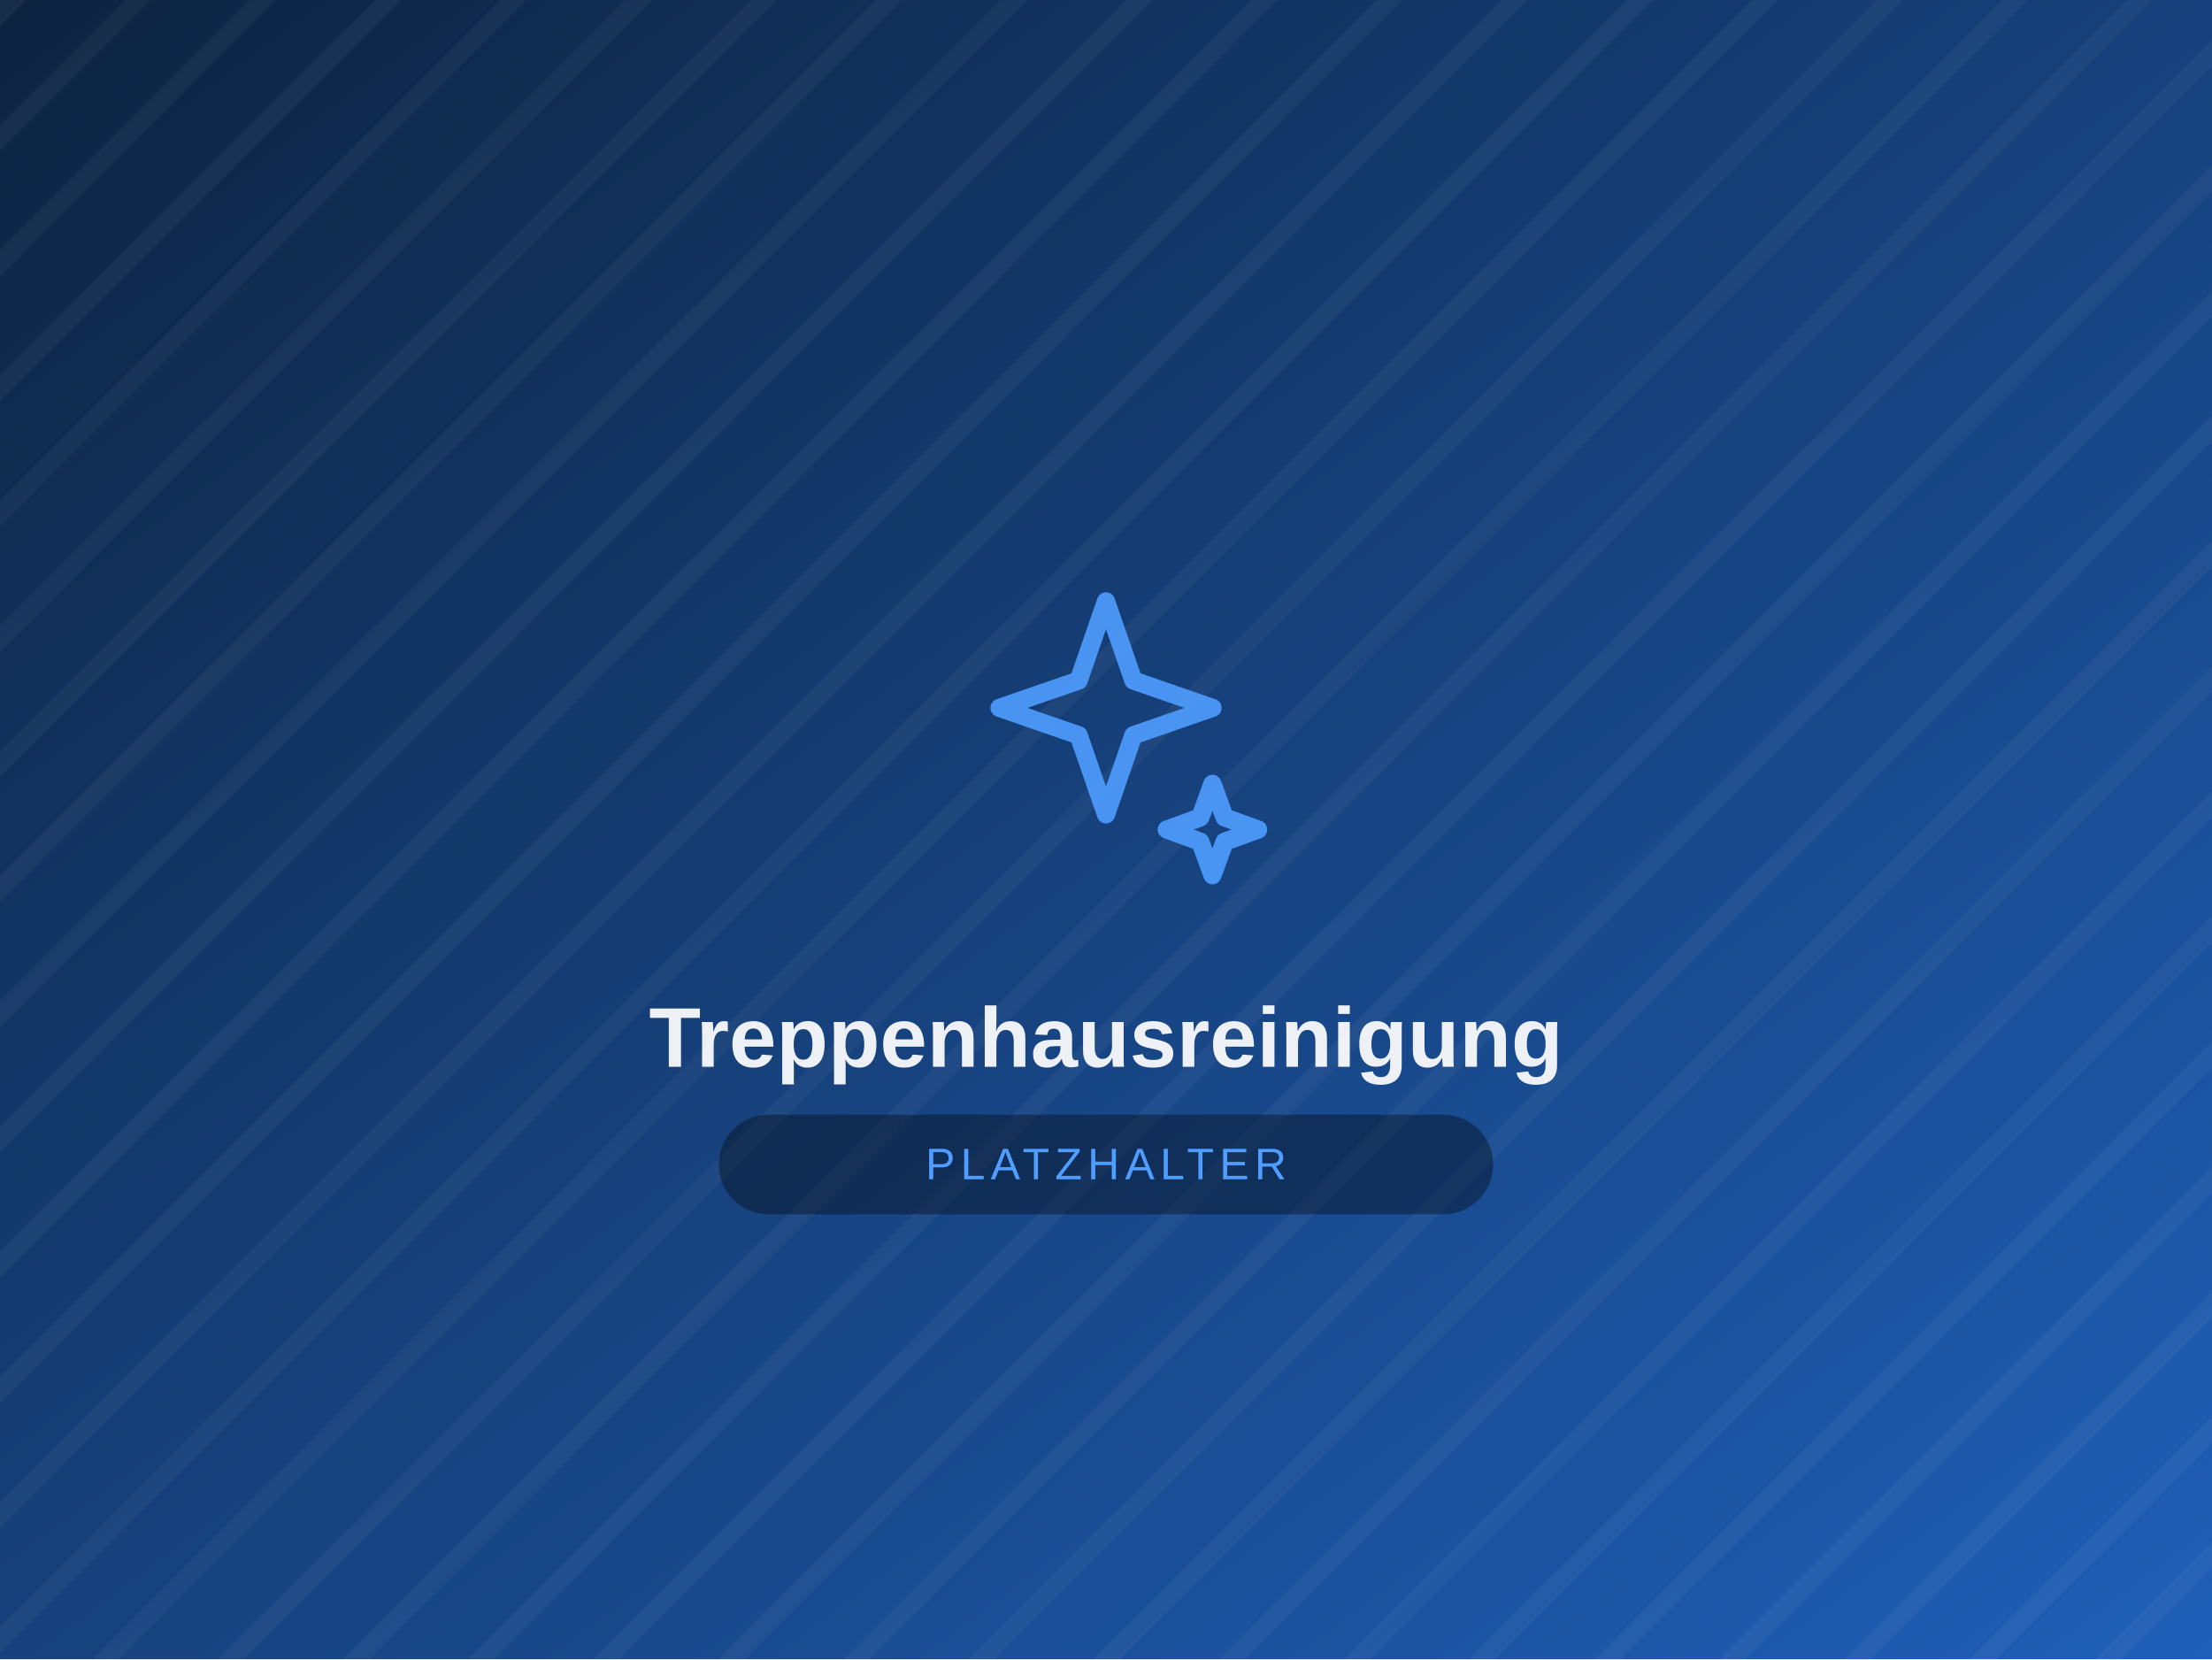
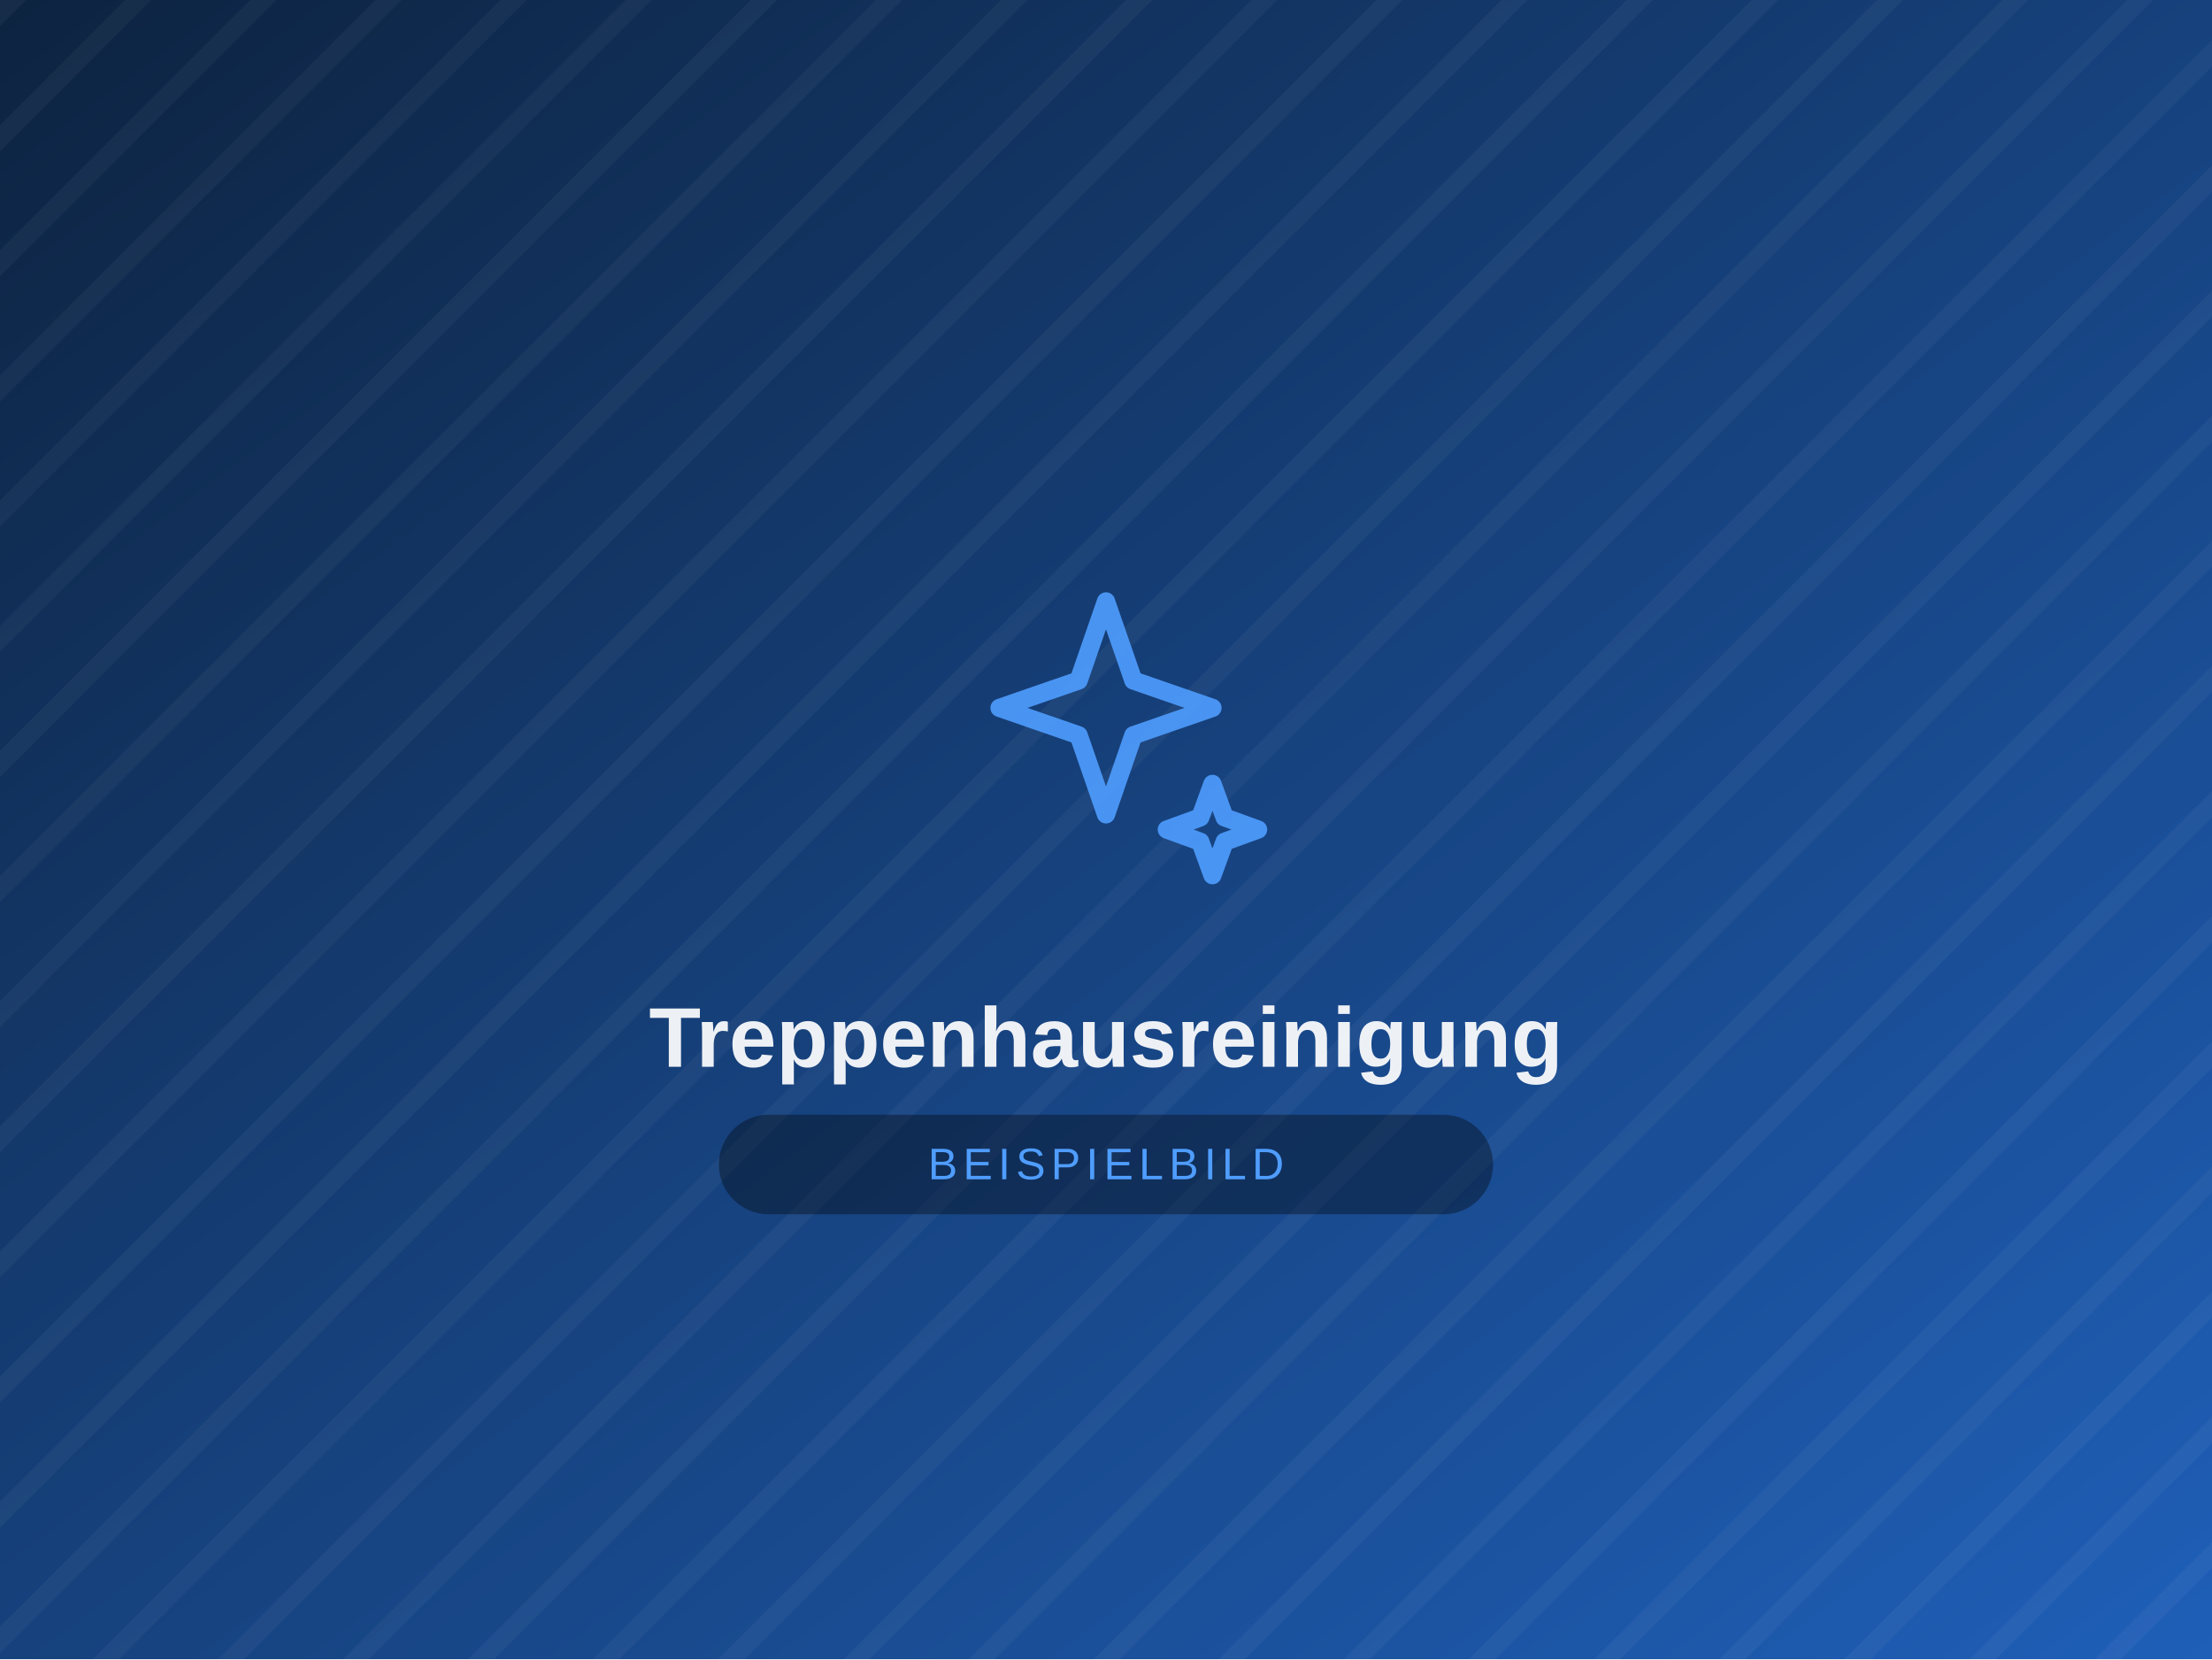
<svg xmlns="http://www.w3.org/2000/svg" viewBox="0 0 1200 900" width="1200" height="900">
  <defs>
    <linearGradient id="bg" x1="0" y1="0" x2="1" y2="1">
      <stop offset="0" stop-color="#0d2340" />
      <stop offset="1" stop-color="#1f5fb8" />
    </linearGradient>
    <pattern id="p" width="48" height="48" patternUnits="userSpaceOnUse" patternTransform="rotate(45)">
      <rect width="48" height="48" fill="none" />
      <line x1="0" y1="0" x2="0" y2="48" stroke="#ffffff" stroke-opacity="0.04" stroke-width="20" />
    </pattern>
  </defs>
  <rect width="1200" height="900" fill="url(#bg)" />
  <rect width="1200" height="900" fill="url(#p)" />
  <g transform="translate(501.0 301.5) scale(8.25)" fill="none" stroke="#4f9dff" stroke-width="1.2" stroke-linecap="round" stroke-linejoin="round" opacity="0.9">
    <path d="M12 3l1.8 5.2L19 10l-5.2 1.8L12 17l-1.8-5.2L5 10l5.2-1.8z" />
    <path d="M19 15l.8 2.2L22 18l-2.2.8L19 21l-.8-2.2L16 18l2.2-.8z" />
  </g>
  <text x="600.0" y="578.7" text-anchor="middle" font-family="Arial, Helvetica, sans-serif" font-size="46" font-weight="700" fill="#ffffff" fill-opacity="0.92">Treppenhausreinigung</text>
  <rect x="390.0" y="604.7" width="420" height="54" rx="27" fill="#000" fill-opacity="0.35" />
-   <text x="600.0" y="639.7" text-anchor="middle" font-family="Arial, Helvetica, sans-serif" font-size="24" letter-spacing="3" fill="#4f9dff">PLATZHALTER</text>
+   <text x="600.0" y="639.7" text-anchor="middle" font-family="Arial, Helvetica, sans-serif" font-size="24" letter-spacing="3" fill="#4f9dff">BEISPIELBILD</text>
</svg>
